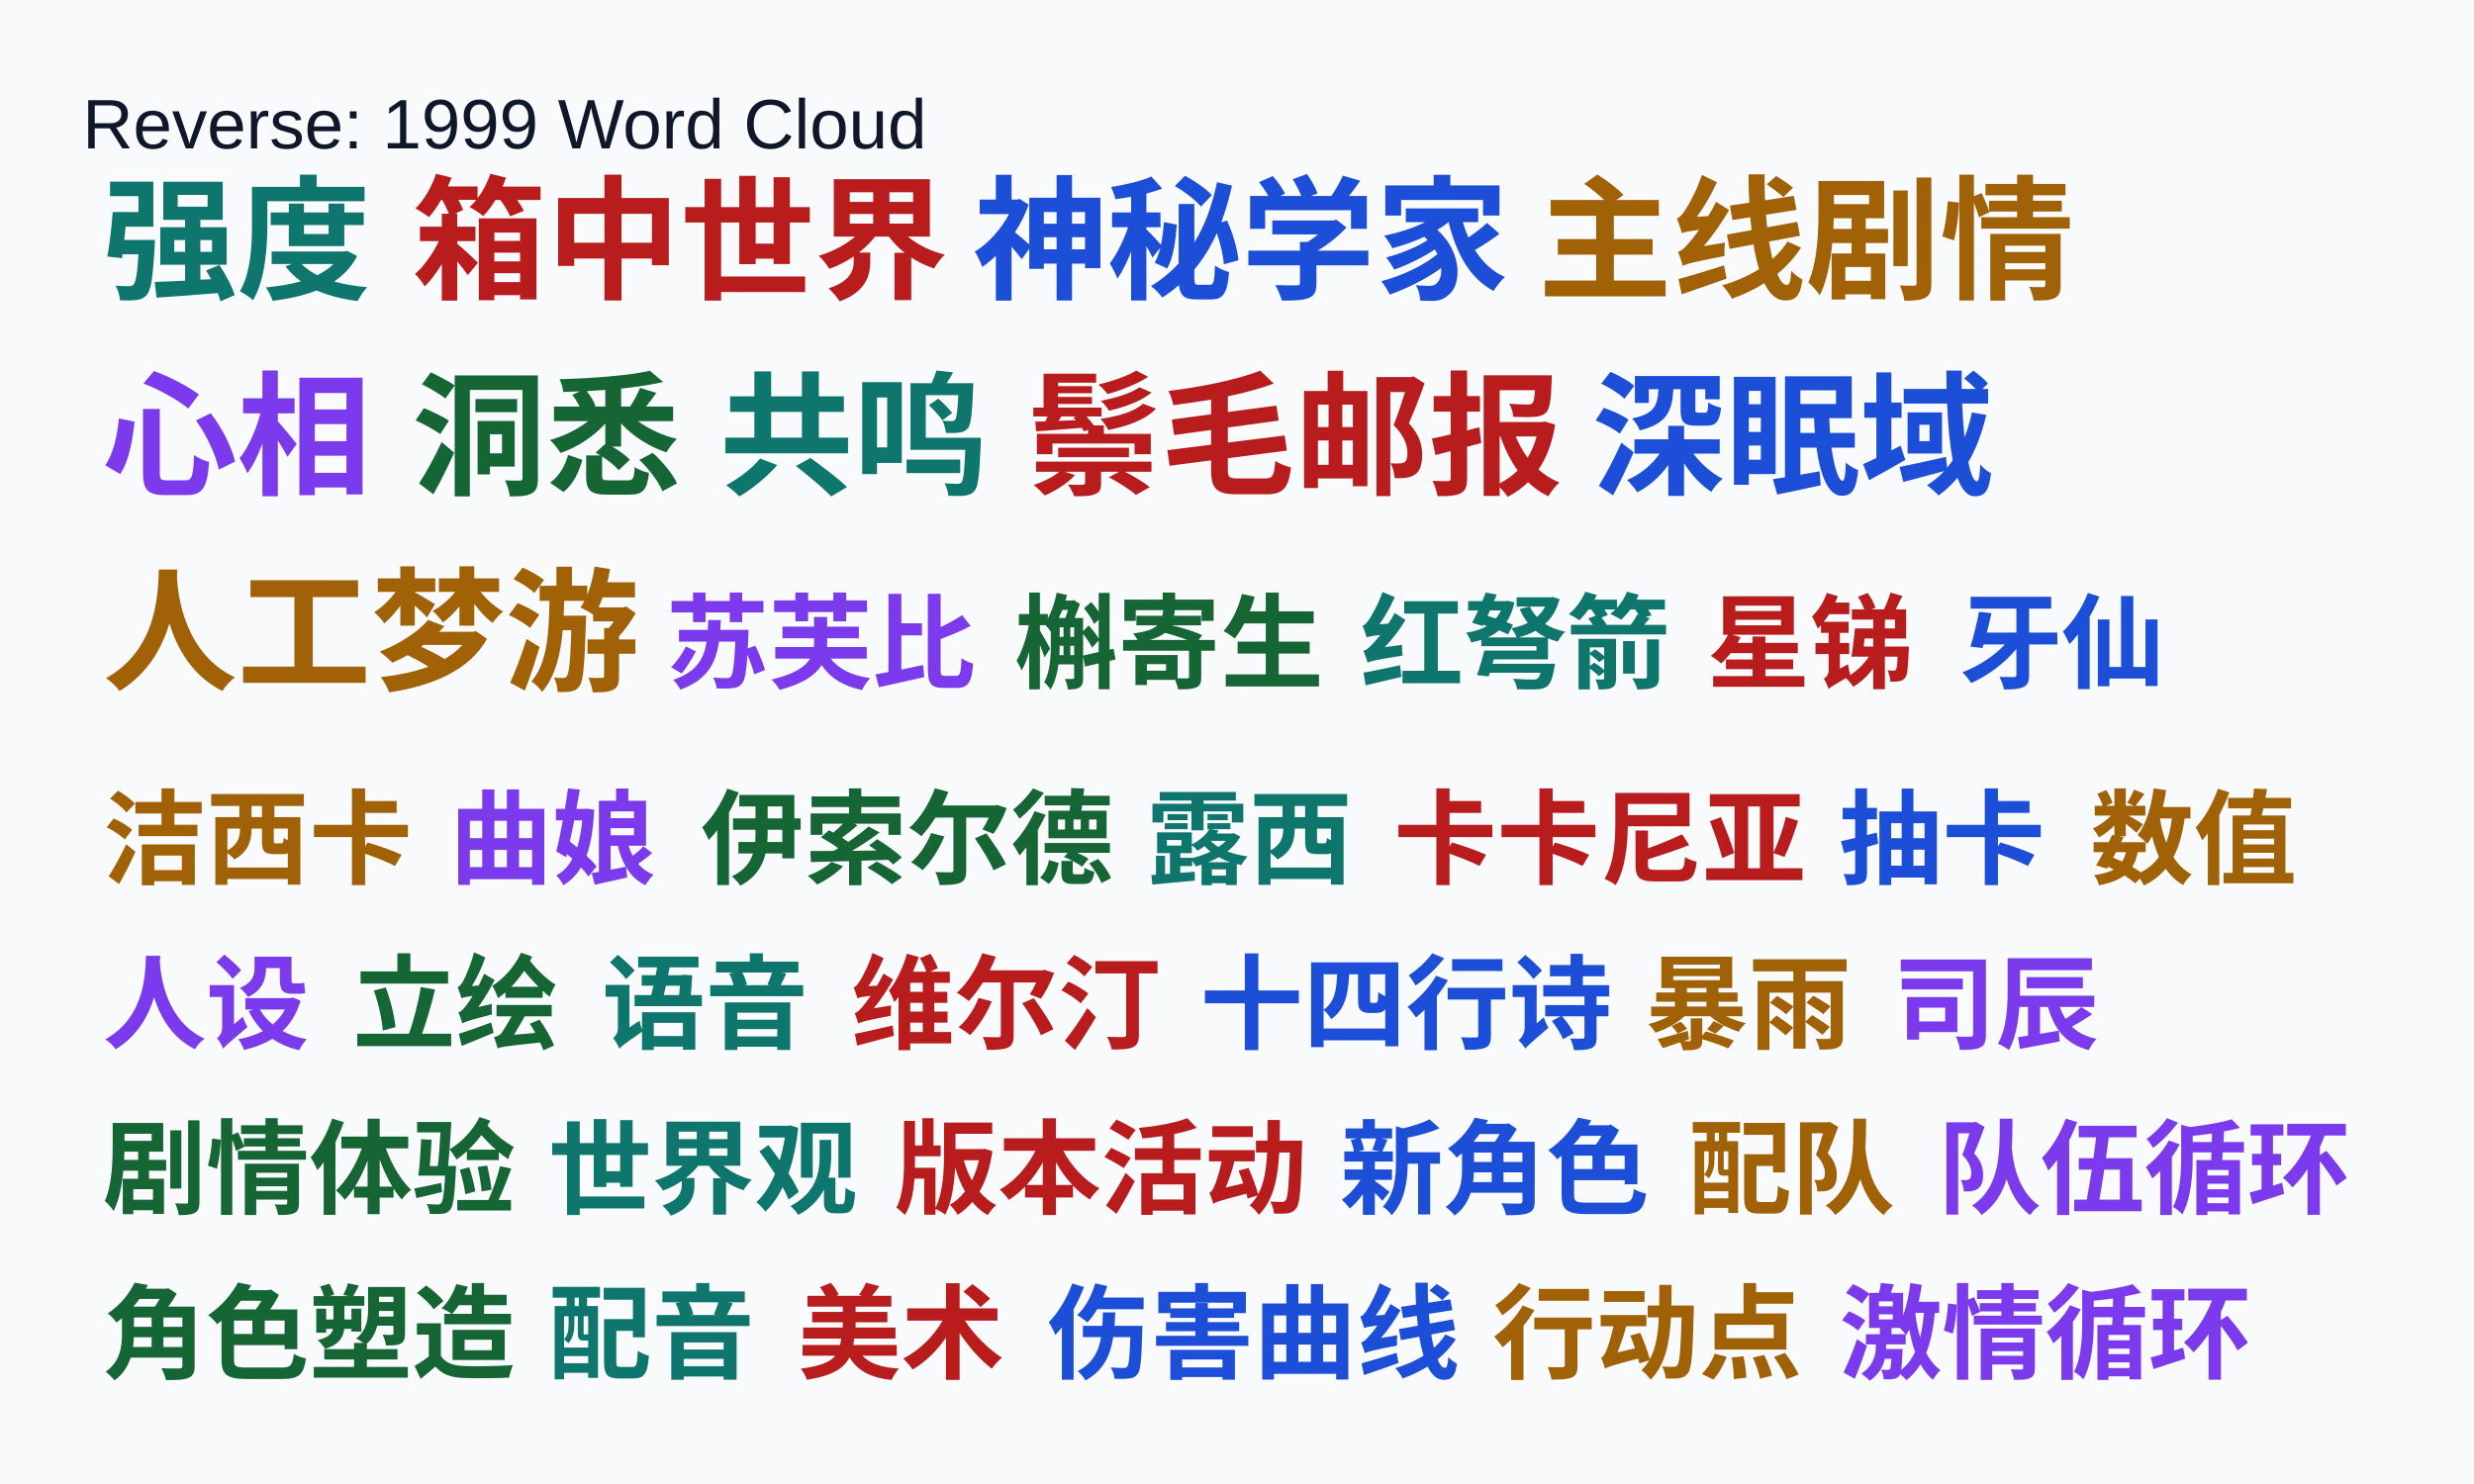
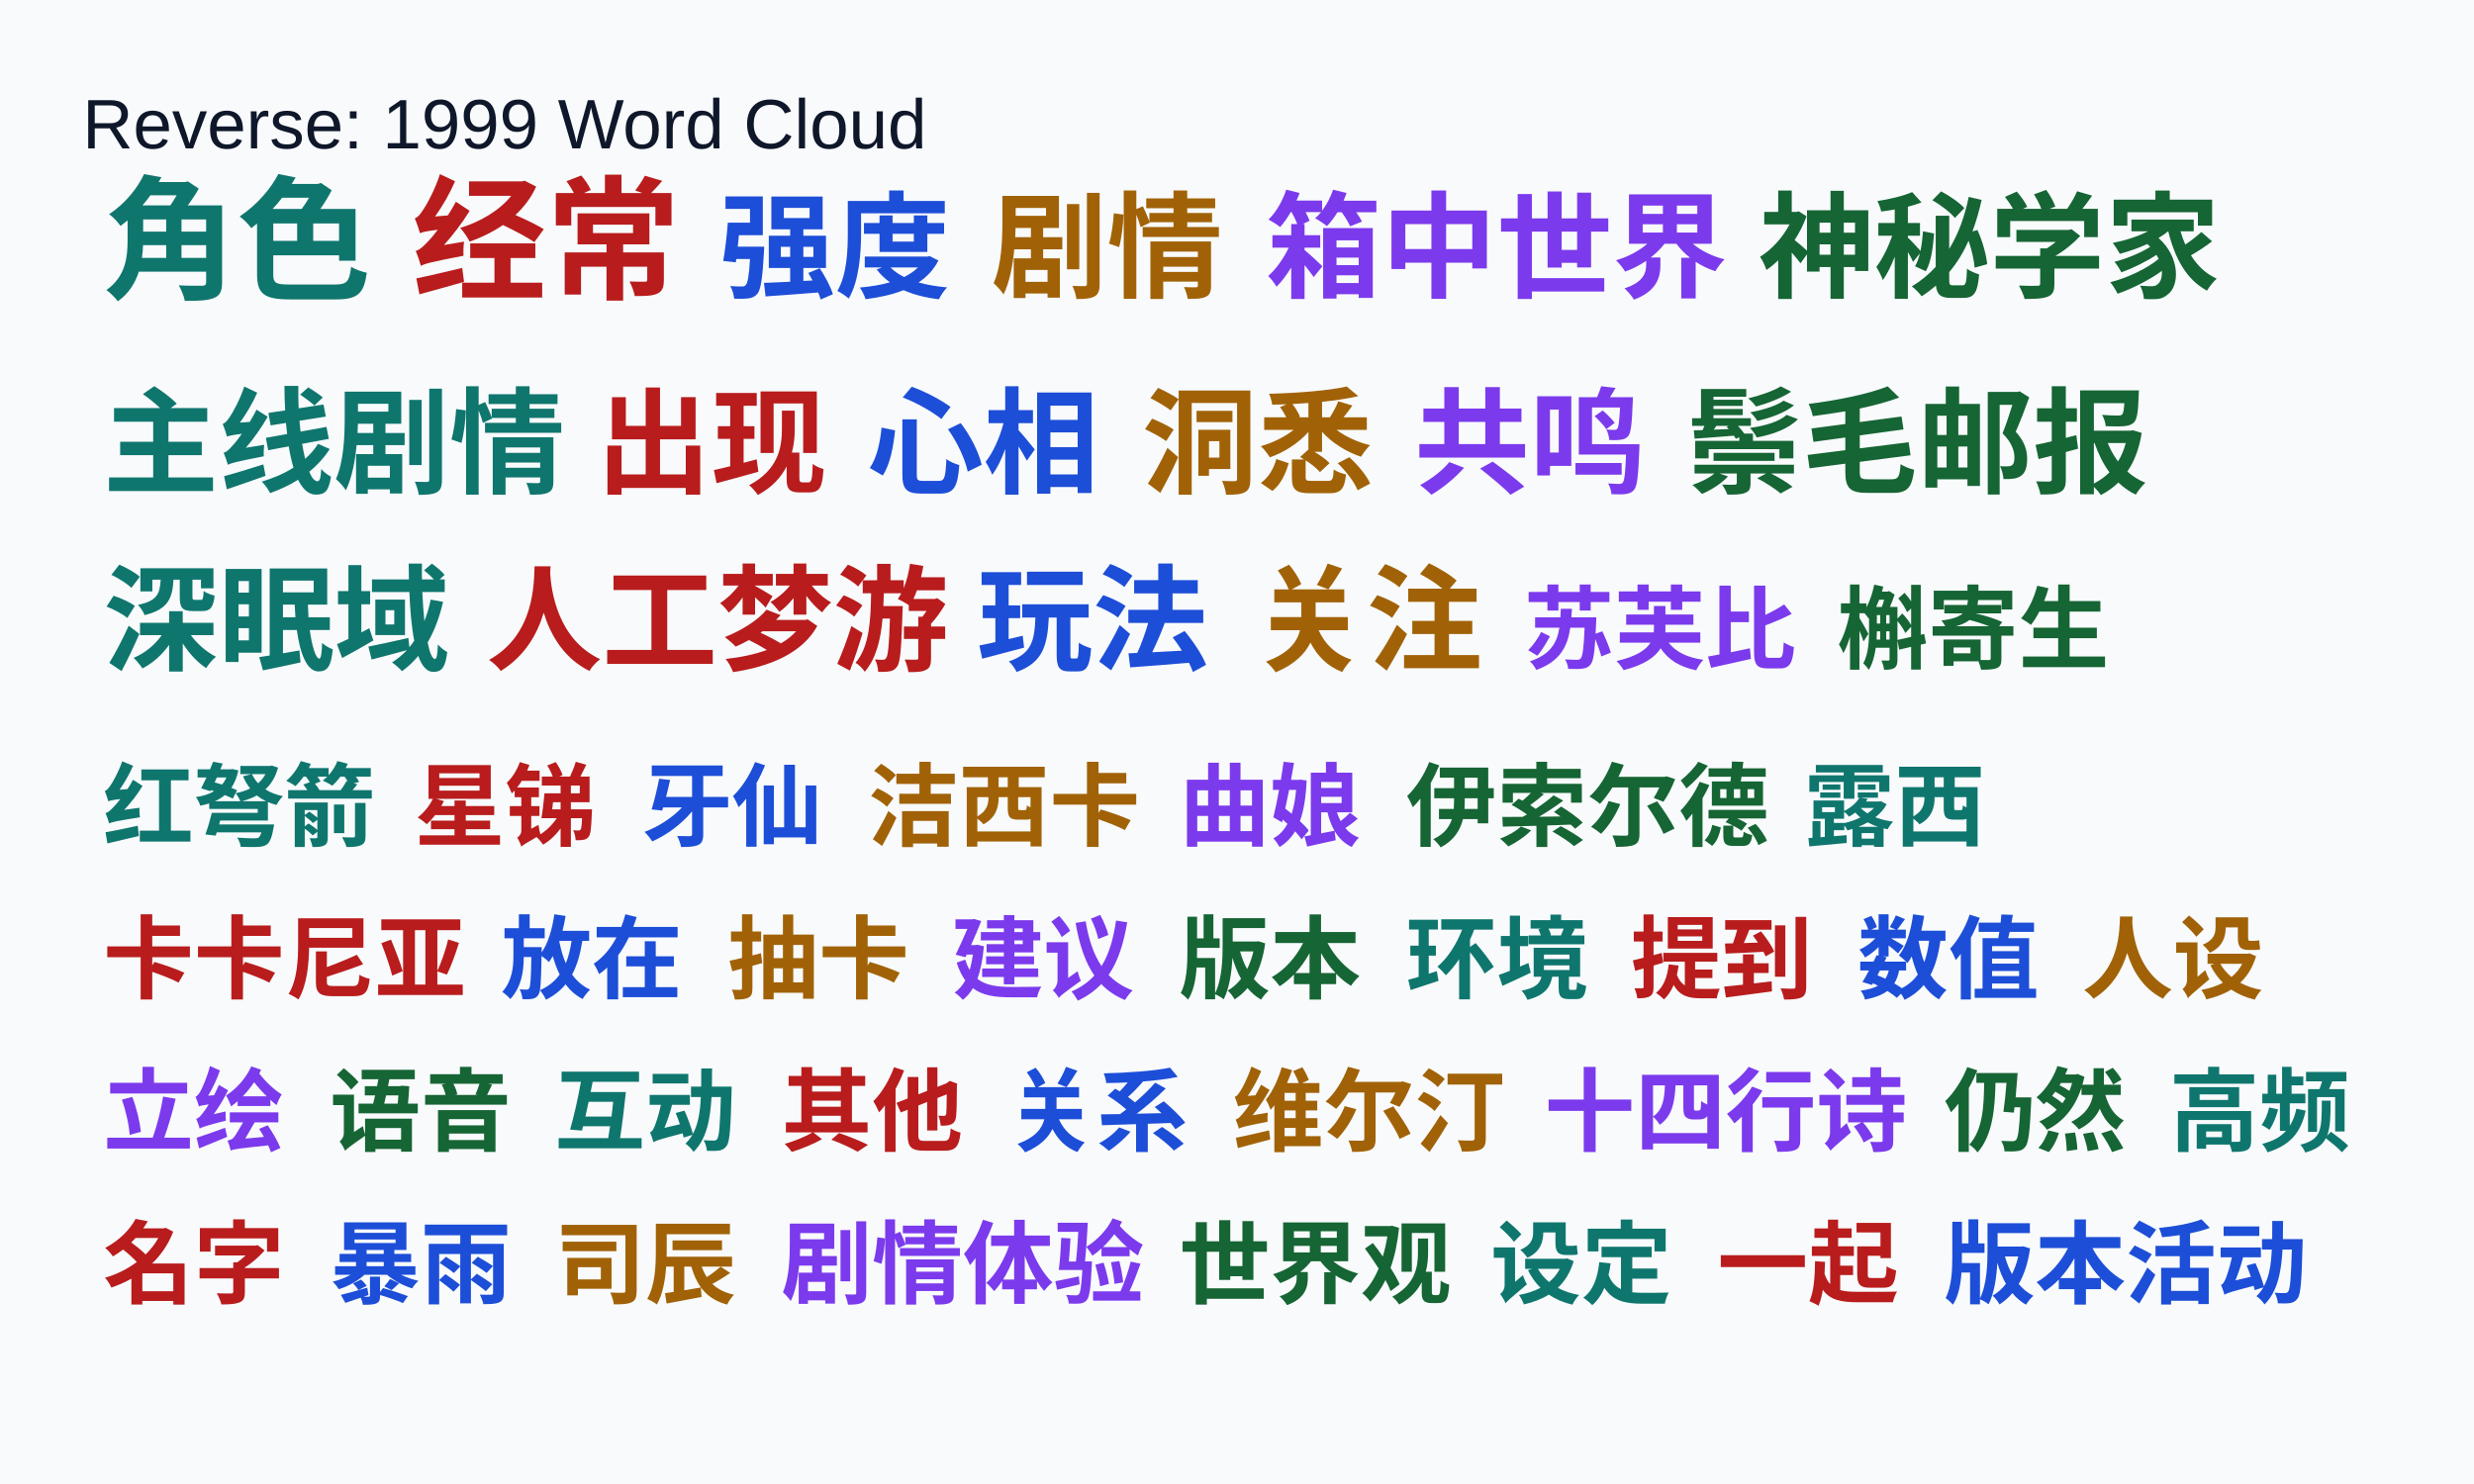
<svg xmlns="http://www.w3.org/2000/svg" width="1200" height="720" viewBox="0 0 1200 720">
  <rect width="1200" height="720" fill="#f8fafc" />
  <text x="40" y="72" font-size="34" font-family="Arial, sans-serif" fill="#0f172a">Reverse: 1999 Word Cloud</text>
-   <text x="50" y="140" font-size="65" font-family="Arial, Microsoft YaHei, sans-serif" font-weight="700" fill="#0f766e">强度</text>
-   <text x="200" y="140" font-size="65" font-family="Arial, Microsoft YaHei, sans-serif" font-weight="700" fill="#b91c1c">箱中世界</text>
-   <text x="472" y="140" font-size="65" font-family="Arial, Microsoft YaHei, sans-serif" font-weight="700" fill="#1d4ed8">神秘学家</text>
-   <text x="746" y="140" font-size="65" font-family="Arial, Microsoft YaHei, sans-serif" font-weight="700" fill="#a16207">主线剧情</text>
-   <text x="50" y="235" font-size="65" font-family="Arial, Microsoft YaHei, sans-serif" font-weight="700" fill="#7c3aed">心相</text>
-   <text x="200" y="235" font-size="65" font-family="Arial, Microsoft YaHei, sans-serif" font-weight="700" fill="#166534">洞悉</text>
-   <text x="349" y="235" font-size="65" font-family="Arial, Microsoft YaHei, sans-serif" font-weight="700" fill="#0f766e">共鸣</text>
-   <text x="498" y="235" font-size="65" font-family="Arial, Microsoft YaHei, sans-serif" font-weight="700" fill="#b91c1c">鬃毛邮报</text>
-   <text x="772" y="235" font-size="65" font-family="Arial, Microsoft YaHei, sans-serif" font-weight="700" fill="#1d4ed8">深眠域</text>
-   <text x="50" y="330" font-size="65" font-family="Arial, Microsoft YaHei, sans-serif" font-weight="700" fill="#a16207">人工梦游</text>
-   <text x="323" y="330" font-size="50" font-family="Arial, Microsoft YaHei, sans-serif" font-weight="700" fill="#7c3aed">苏芙比</text>
-   <text x="492" y="330" font-size="50" font-family="Arial, Microsoft YaHei, sans-serif" font-weight="700" fill="#166534">槲寄生</text>
-   <text x="660" y="330" font-size="50" font-family="Arial, Microsoft YaHei, sans-serif" font-weight="700" fill="#0f766e">红弩箭</text>
-   <text x="828" y="330" font-size="50" font-family="Arial, Microsoft YaHei, sans-serif" font-weight="700" fill="#b91c1c">星锑</text>
-   <text x="950" y="330" font-size="50" font-family="Arial, Microsoft YaHei, sans-serif" font-weight="700" fill="#1d4ed8">牙仙</text>
-   <text x="50" y="425" font-size="50" font-family="Arial, Microsoft YaHei, sans-serif" font-weight="700" fill="#a16207">洁西卡</text>
-   <text x="218" y="425" font-size="50" font-family="Arial, Microsoft YaHei, sans-serif" font-weight="700" fill="#7c3aed">曲娘</text>
-   <text x="340" y="425" font-size="50" font-family="Arial, Microsoft YaHei, sans-serif" font-weight="700" fill="#166534">伊索尔德</text>
-   <text x="556" y="425" font-size="50" font-family="Arial, Microsoft YaHei, sans-serif" font-weight="700" fill="#0f766e">露西</text>
-   <text x="676" y="425" font-size="50" font-family="Arial, Microsoft YaHei, sans-serif" font-weight="700" fill="#b91c1c">卡卡尼亚</text>
-   <text x="892" y="425" font-size="50" font-family="Arial, Microsoft YaHei, sans-serif" font-weight="700" fill="#1d4ed8">抽卡</text>
-   <text x="1014" y="425" font-size="50" font-family="Arial, Microsoft YaHei, sans-serif" font-weight="700" fill="#a16207">数值</text>
-   <text x="50" y="505" font-size="50" font-family="Arial, Microsoft YaHei, sans-serif" font-weight="700" fill="#7c3aed">人设</text>
-   <text x="171" y="505" font-size="50" font-family="Arial, Microsoft YaHei, sans-serif" font-weight="700" fill="#166534">立绘</text>
-   <text x="292" y="505" font-size="50" font-family="Arial, Microsoft YaHei, sans-serif" font-weight="700" fill="#0f766e">语音</text>
-   <text x="413" y="505" font-size="50" font-family="Arial, Microsoft YaHei, sans-serif" font-weight="700" fill="#b91c1c">维尔汀</text>
-   <text x="582" y="505" font-size="50" font-family="Arial, Microsoft YaHei, sans-serif" font-weight="700" fill="#1d4ed8">十四行诗</text>
-   <text x="798" y="505" font-size="50" font-family="Arial, Microsoft YaHei, sans-serif" font-weight="700" fill="#a16207">暴雨</text>
-   <text x="918" y="505" font-size="50" font-family="Arial, Microsoft YaHei, sans-serif" font-weight="700" fill="#7c3aed">司辰</text>
-   <text x="50" y="585" font-size="50" font-family="Arial, Microsoft YaHei, sans-serif" font-weight="700" fill="#166534">剧情体验</text>
-   <text x="266" y="585" font-size="50" font-family="Arial, Microsoft YaHei, sans-serif" font-weight="700" fill="#0f766e">世界观</text>
-   <text x="434" y="585" font-size="50" font-family="Arial, Microsoft YaHei, sans-serif" font-weight="700" fill="#b91c1c">版本活动</text>
-   <text x="650" y="585" font-size="50" font-family="Arial, Microsoft YaHei, sans-serif" font-weight="700" fill="#1d4ed8">新角色</text>
-   <text x="819" y="585" font-size="50" font-family="Arial, Microsoft YaHei, sans-serif" font-weight="700" fill="#a16207">配队</text>
-   <text x="940" y="585" font-size="50" font-family="Arial, Microsoft YaHei, sans-serif" font-weight="700" fill="#7c3aed">队伍循环</text>
-   <text x="50" y="665" font-size="50" font-family="Arial, Microsoft YaHei, sans-serif" font-weight="700" fill="#166534">角色塑造</text>
-   <text x="266" y="665" font-size="50" font-family="Arial, Microsoft YaHei, sans-serif" font-weight="700" fill="#0f766e">配音</text>
-   <text x="387" y="665" font-size="50" font-family="Arial, Microsoft YaHei, sans-serif" font-weight="700" fill="#b91c1c">美术</text>
-   <text x="508" y="665" font-size="50" font-family="Arial, Microsoft YaHei, sans-serif" font-weight="700" fill="#1d4ed8">伤害曲线</text>
-   <text x="724" y="665" font-size="50" font-family="Arial, Microsoft YaHei, sans-serif" font-weight="700" fill="#a16207">行动点</text>
-   <text x="892" y="665" font-size="50" font-family="Arial, Microsoft YaHei, sans-serif" font-weight="700" fill="#7c3aed">激情循环</text>
+   <text x="50" y="140" font-size="65" font-family="Arial, Microsoft YaHei, sans-serif" font-weight="700" fill="#0f766e">角色</text>
+   <text x="200" y="140" font-size="65" font-family="Arial, Microsoft YaHei, sans-serif" font-weight="700" fill="#b91c1c">经常</text>
+   <text x="349" y="140" font-size="56" font-family="Arial, Microsoft YaHei, sans-serif" font-weight="700" fill="#1d4ed8">强度</text>
+   <text x="481" y="140" font-size="56" font-family="Arial, Microsoft YaHei, sans-serif" font-weight="700" fill="#a16207">剧情</text>
+   <text x="614" y="140" font-size="56" font-family="Arial, Microsoft YaHei, sans-serif" font-weight="700" fill="#7c3aed">箱中世界</text>
+   <text x="853" y="140" font-size="56" font-family="Arial, Microsoft YaHei, sans-serif" font-weight="700" fill="#166534">神秘学家</text>
+   <text x="50" y="235" font-size="56" font-family="Arial, Microsoft YaHei, sans-serif" font-weight="700" fill="#0f766e">主线剧情</text>
+   <text x="289" y="235" font-size="56" font-family="Arial, Microsoft YaHei, sans-serif" font-weight="700" fill="#b91c1c">出现</text>
+   <text x="421" y="235" font-size="56" font-family="Arial, Microsoft YaHei, sans-serif" font-weight="700" fill="#1d4ed8">心相</text>
+   <text x="554" y="235" font-size="56" font-family="Arial, Microsoft YaHei, sans-serif" font-weight="700" fill="#a16207">洞悉</text>
+   <text x="686" y="235" font-size="56" font-family="Arial, Microsoft YaHei, sans-serif" font-weight="700" fill="#7c3aed">共鸣</text>
+   <text x="818" y="235" font-size="56" font-family="Arial, Microsoft YaHei, sans-serif" font-weight="700" fill="#166534">鬃毛邮报</text>
+   <text x="50" y="321" font-size="56" font-family="Arial, Microsoft YaHei, sans-serif" font-weight="700" fill="#0f766e">深眠域</text>
+   <text x="236" y="321" font-size="56" font-family="Arial, Microsoft YaHei, sans-serif" font-weight="700" fill="#b91c1c">人工梦游</text>
+   <text x="474" y="321" font-size="56" font-family="Arial, Microsoft YaHei, sans-serif" font-weight="700" fill="#1d4ed8">玩法</text>
+   <text x="607" y="321" font-size="56" font-family="Arial, Microsoft YaHei, sans-serif" font-weight="700" fill="#a16207">关注</text>
+   <text x="739" y="321" font-size="44" font-family="Arial, Microsoft YaHei, sans-serif" font-weight="700" fill="#7c3aed">苏芙比</text>
+   <text x="891" y="321" font-size="44" font-family="Arial, Microsoft YaHei, sans-serif" font-weight="700" fill="#166534">槲寄生</text>
+   <text x="50" y="407" font-size="44" font-family="Arial, Microsoft YaHei, sans-serif" font-weight="700" fill="#0f766e">红弩箭</text>
+   <text x="201" y="407" font-size="44" font-family="Arial, Microsoft YaHei, sans-serif" font-weight="700" fill="#b91c1c">星锑</text>
+   <text x="311" y="407" font-size="44" font-family="Arial, Microsoft YaHei, sans-serif" font-weight="700" fill="#1d4ed8">牙仙</text>
+   <text x="421" y="407" font-size="44" font-family="Arial, Microsoft YaHei, sans-serif" font-weight="700" fill="#a16207">洁西卡</text>
+   <text x="572" y="407" font-size="44" font-family="Arial, Microsoft YaHei, sans-serif" font-weight="700" fill="#7c3aed">曲娘</text>
+   <text x="682" y="407" font-size="44" font-family="Arial, Microsoft YaHei, sans-serif" font-weight="700" fill="#166534">伊索尔德</text>
+   <text x="875" y="407" font-size="44" font-family="Arial, Microsoft YaHei, sans-serif" font-weight="700" fill="#0f766e">露西</text>
+   <text x="50" y="481" font-size="44" font-family="Arial, Microsoft YaHei, sans-serif" font-weight="700" fill="#b91c1c">卡卡尼亚</text>
+   <text x="243" y="481" font-size="44" font-family="Arial, Microsoft YaHei, sans-serif" font-weight="700" fill="#1d4ed8">放在</text>
+   <text x="353" y="481" font-size="44" font-family="Arial, Microsoft YaHei, sans-serif" font-weight="700" fill="#a16207">抽卡</text>
+   <text x="462" y="481" font-size="44" font-family="Arial, Microsoft YaHei, sans-serif" font-weight="700" fill="#7c3aed">建议</text>
+   <text x="572" y="481" font-size="44" font-family="Arial, Microsoft YaHei, sans-serif" font-weight="700" fill="#166534">版本</text>
+   <text x="682" y="481" font-size="44" font-family="Arial, Microsoft YaHei, sans-serif" font-weight="700" fill="#0f766e">环境</text>
+   <text x="791" y="481" font-size="44" font-family="Arial, Microsoft YaHei, sans-serif" font-weight="700" fill="#b91c1c">提到</text>
+   <text x="901" y="481" font-size="44" font-family="Arial, Microsoft YaHei, sans-serif" font-weight="700" fill="#1d4ed8">数值</text>
+   <text x="1010" y="481" font-size="44" font-family="Arial, Microsoft YaHei, sans-serif" font-weight="700" fill="#a16207">人设</text>
+   <text x="50" y="555" font-size="44" font-family="Arial, Microsoft YaHei, sans-serif" font-weight="700" fill="#7c3aed">立绘</text>
+   <text x="160" y="555" font-size="44" font-family="Arial, Microsoft YaHei, sans-serif" font-weight="700" fill="#166534">语音</text>
+   <text x="269" y="555" font-size="44" font-family="Arial, Microsoft YaHei, sans-serif" font-weight="700" fill="#0f766e">互动</text>
+   <text x="379" y="555" font-size="44" font-family="Arial, Microsoft YaHei, sans-serif" font-weight="700" fill="#b91c1c">其他</text>
+   <text x="488" y="555" font-size="44" font-family="Arial, Microsoft YaHei, sans-serif" font-weight="700" fill="#1d4ed8">关系</text>
+   <text x="598" y="555" font-size="44" font-family="Arial, Microsoft YaHei, sans-serif" font-weight="700" fill="#a16207">维尔汀</text>
+   <text x="749" y="555" font-size="44" font-family="Arial, Microsoft YaHei, sans-serif" font-weight="700" fill="#7c3aed">十四行诗</text>
+   <text x="943" y="555" font-size="44" font-family="Arial, Microsoft YaHei, sans-serif" font-weight="700" fill="#166534">仍然</text>
+   <text x="1052" y="555" font-size="44" font-family="Arial, Microsoft YaHei, sans-serif" font-weight="700" fill="#0f766e">高频</text>
+   <text x="50" y="629" font-size="44" font-family="Arial, Microsoft YaHei, sans-serif" font-weight="700" fill="#b91c1c">名字</text>
+   <text x="160" y="629" font-size="44" font-family="Arial, Microsoft YaHei, sans-serif" font-weight="700" fill="#1d4ed8">暴雨</text>
+   <text x="269" y="629" font-size="44" font-family="Arial, Microsoft YaHei, sans-serif" font-weight="700" fill="#a16207">司辰</text>
+   <text x="379" y="629" font-size="44" font-family="Arial, Microsoft YaHei, sans-serif" font-weight="700" fill="#7c3aed">剧情体验</text>
+   <text x="572" y="629" font-size="44" font-family="Arial, Microsoft YaHei, sans-serif" font-weight="700" fill="#166534">世界观</text>
+   <text x="723" y="629" font-size="44" font-family="Arial, Microsoft YaHei, sans-serif" font-weight="700" fill="#0f766e">设定</text>
+   <text x="833" y="629" font-size="44" font-family="Arial, Microsoft YaHei, sans-serif" font-weight="700" fill="#b91c1c">一起</text>
+   <text x="943" y="629" font-size="44" font-family="Arial, Microsoft YaHei, sans-serif" font-weight="700" fill="#1d4ed8">版本活动</text>
</svg>
